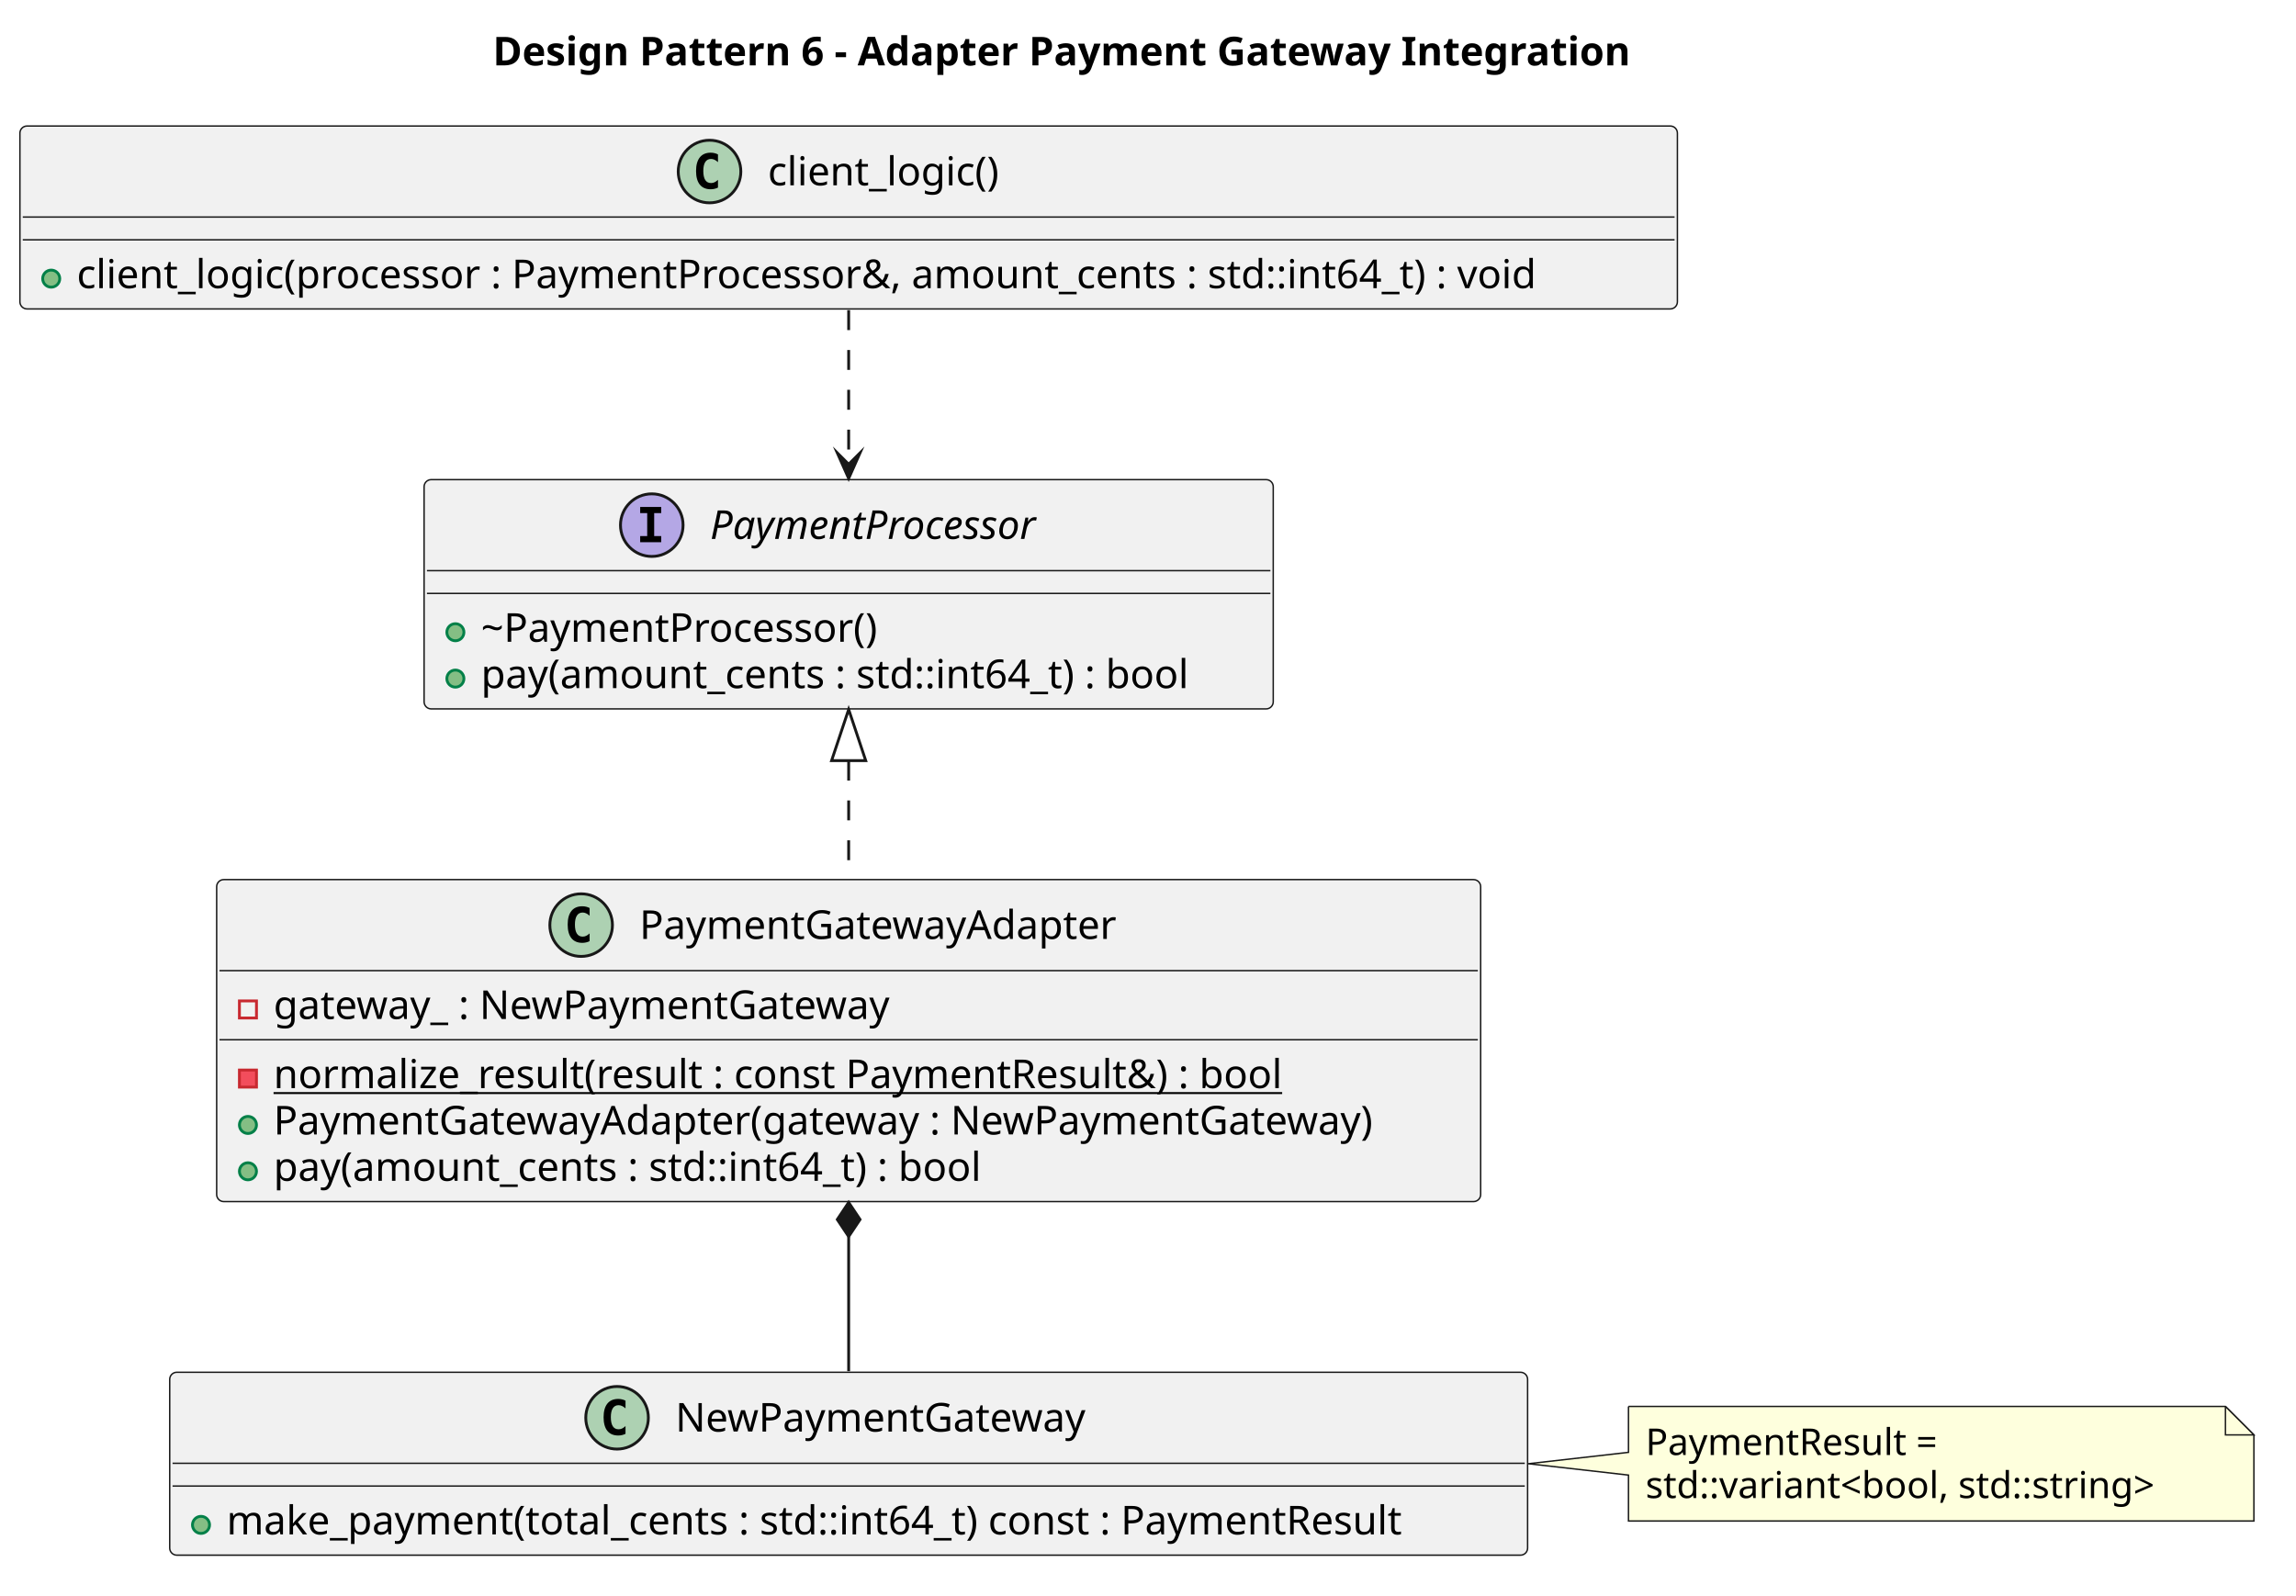
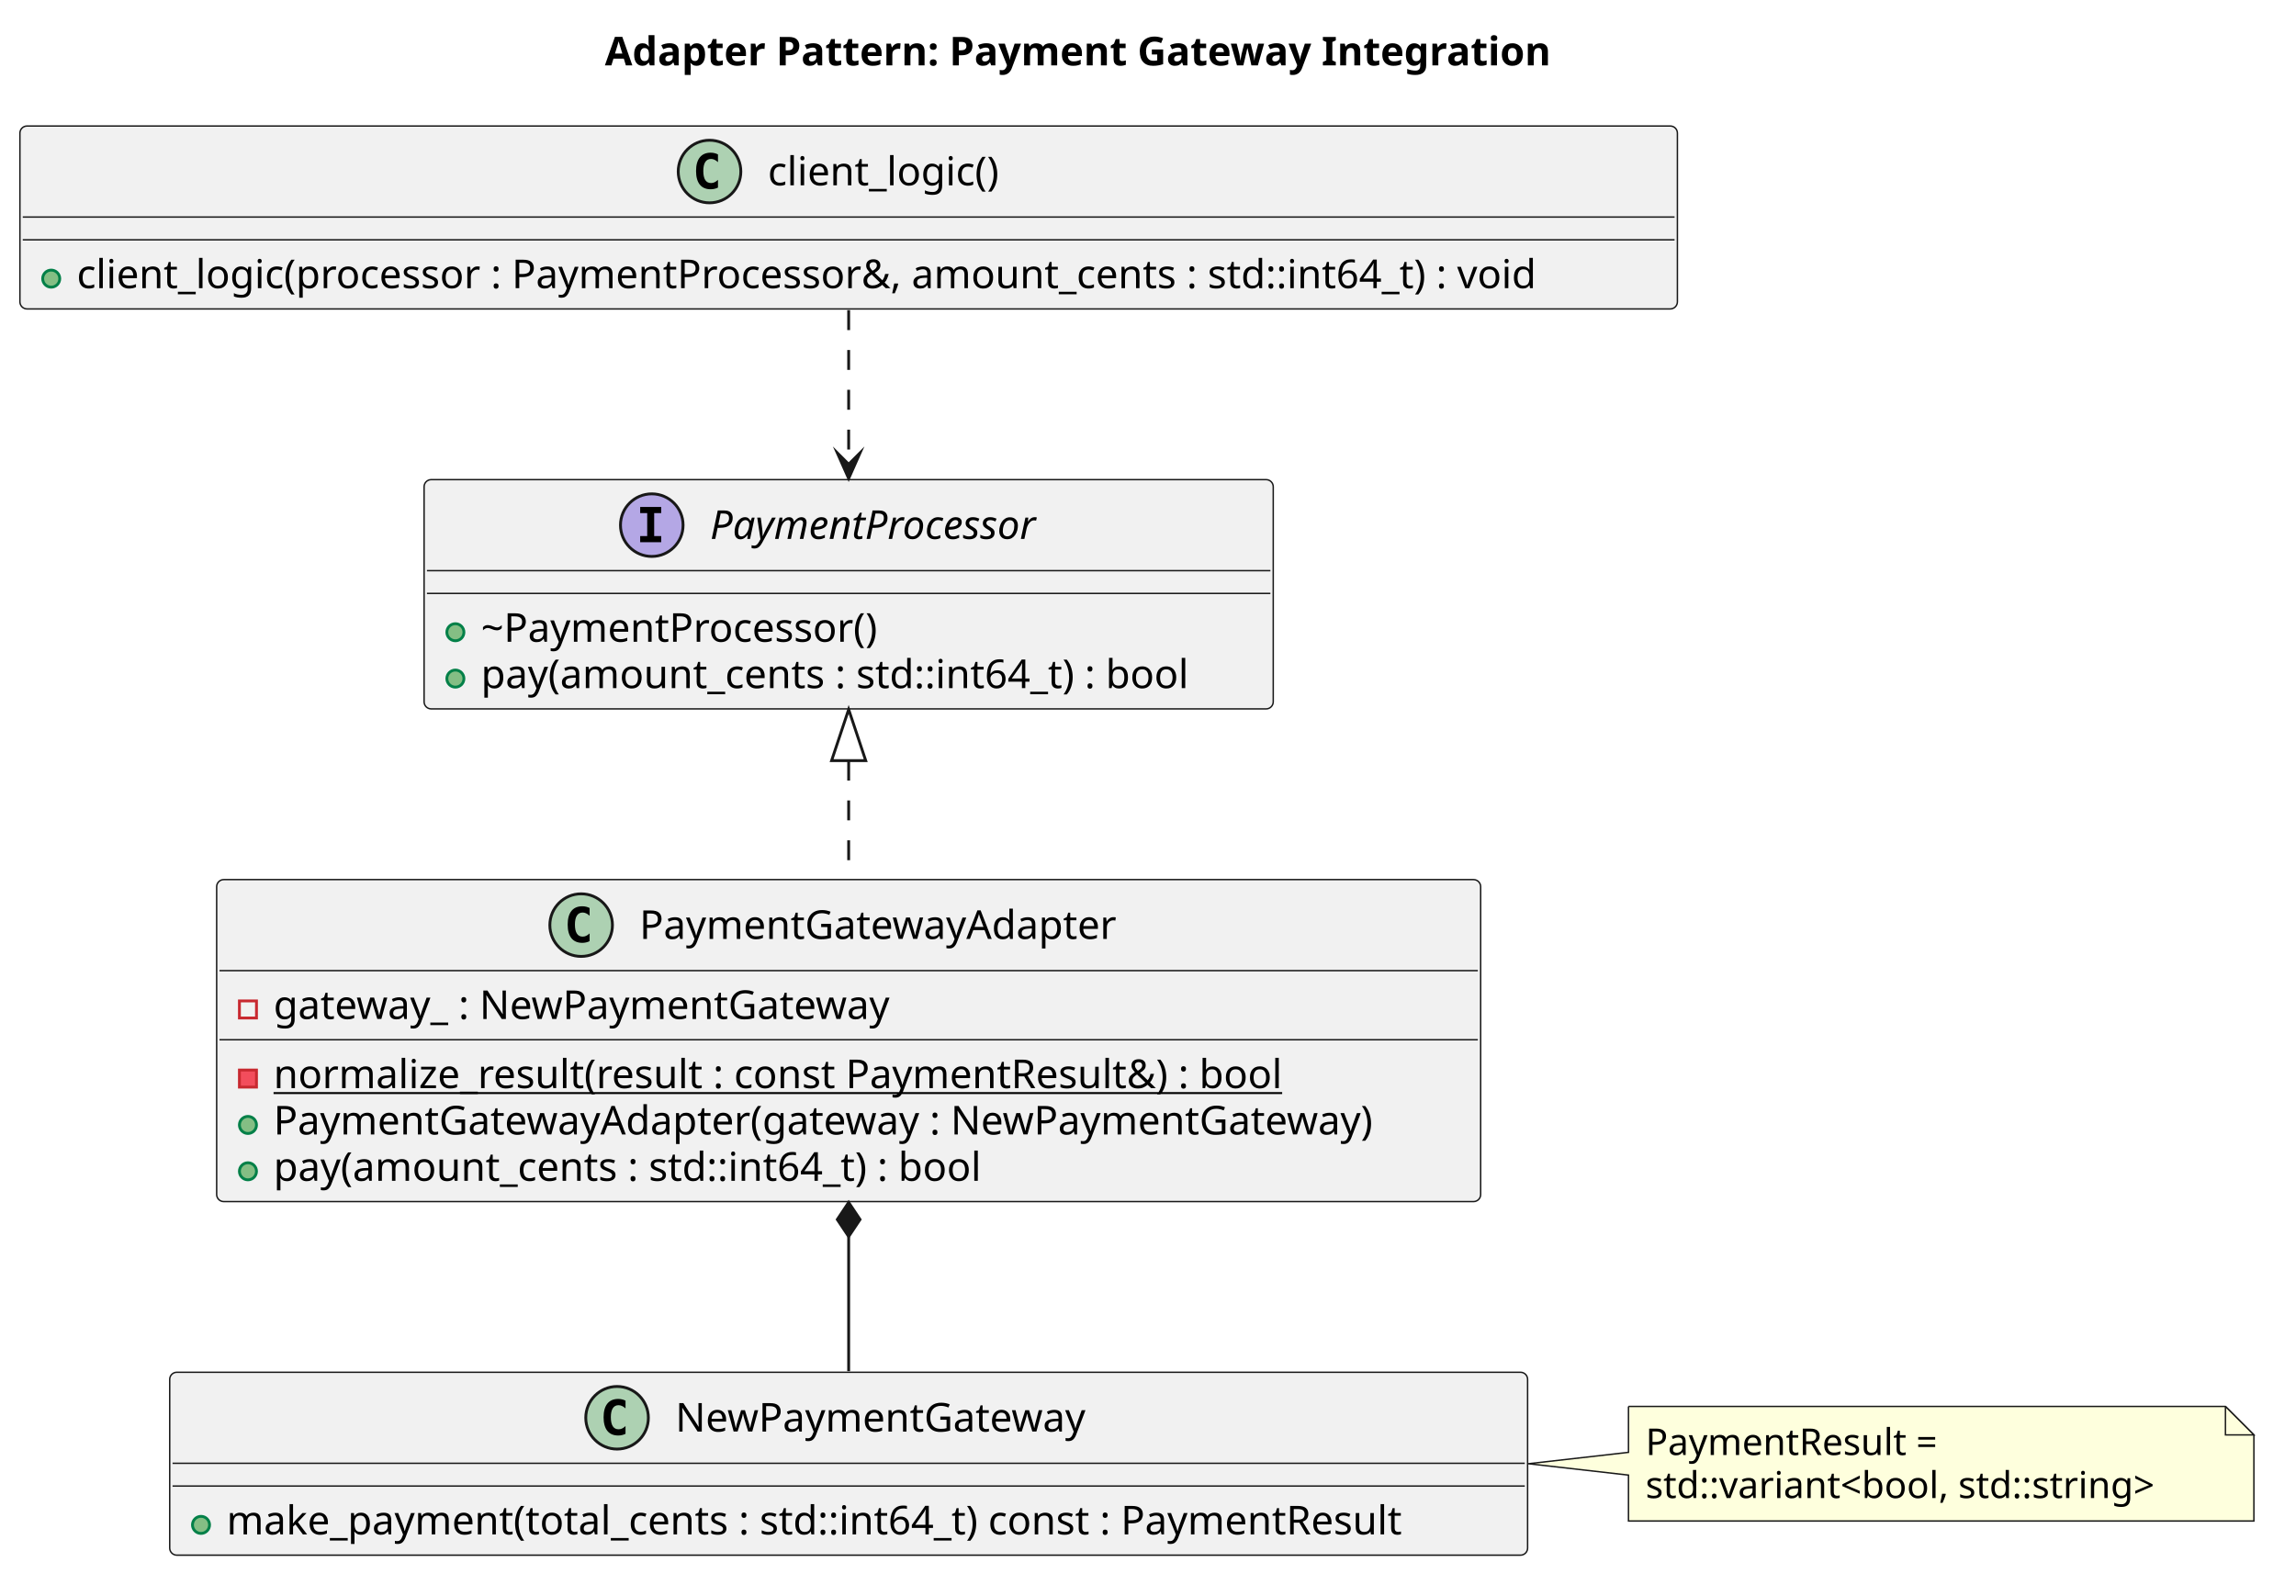
<svg xmlns="http://www.w3.org/2000/svg" version="1.1" data-diagram-type="CLASS" style="width:807px;height:561px;background:#FFFFFF;" width="807px" height="561px" viewBox="0 0 807 561" zoomAndPan="magnify" preserveAspectRatio="none" contentStyleType="text/css">
  <defs />
  <g font-family="sans-serif" lengthAdjust="spacing">
    <g class="title" data-source-line="1">
-       <text x="173.199" y="22.995" fill="#000" font-size="14" textLength="453.804" font-weight="700">Design Pattern 6 - Adapter Payment Gateway Integration</text>
+       <text x="212.605" y="22.995" fill="#000" font-size="14" textLength="374.992" font-weight="700">Adapter Pattern: Payment Gateway Integration</text>
    </g>
    <g class="entity" data-qualified-name="PaymentProcessor" id="ent0001" data-source-line="3">
      <rect x="149.06" y="168.597" width="298.46" height="80.594" fill="#F1F1F1" style="stroke:#181818;stroke-width:0.5;" rx="2.5" ry="2.5" />
      <ellipse cx="229.088" cy="184.597" rx="11" ry="11" fill="#B4A7E5" style="stroke:#181818;stroke-width:1;" />
      <path d="M225.01,180.363 L225.01,178.206 L232.401,178.206 L232.401,180.363 L229.932,180.363 L229.932,188.441 L232.401,188.441 L232.401,190.597 L225.01,190.597 L225.01,188.441 L227.479,188.441 L227.479,180.363 L225.01,180.363 Z " fill="#000" />
      <text x="249.588" y="189.444" fill="#000" font-size="14" textLength="129.903" font-style="italic">PaymentProcessor</text>
      <line x1="150.06" y1="200.597" x2="446.52" y2="200.597" style="stroke:#181818;stroke-width:0.5;" />
      <line x1="150.06" y1="208.597" x2="446.52" y2="208.597" style="stroke:#181818;stroke-width:0.5;" />
      <g data-visibility-modifier="PUBLIC_METHOD">
        <ellipse cx="160.06" cy="222.245" rx="3" ry="3" fill="#84BE84" style="stroke:#038048;stroke-width:1;" />
      </g>
      <text x="169.06" y="225.592" fill="#000" font-size="14" textLength="152.558">~PaymentProcessor()</text>
      <g data-visibility-modifier="PUBLIC_METHOD">
        <ellipse cx="160.06" cy="238.542" rx="3" ry="3" fill="#84BE84" style="stroke:#038048;stroke-width:1;" />
      </g>
      <text x="169.06" y="241.889" fill="#000" font-size="14" textLength="272.46">pay(amount_cents : std::int64_t) : bool</text>
    </g>
    <g class="entity" data-qualified-name="NewPaymentGateway" id="ent0002" data-source-line="8">
      <rect x="59.65" y="482.377" width="477.274" height="64.297" fill="#F1F1F1" style="stroke:#181818;stroke-width:0.5;" rx="2.5" ry="2.5" />
      <ellipse cx="216.887" cy="498.377" rx="11" ry="11" fill="#ADD1B2" style="stroke:#181818;stroke-width:1;" />
      <path d="M219.856,504.018 Q219.277,504.314 218.637,504.455 Q217.996,504.611 217.293,504.611 Q214.793,504.611 213.465,502.971 Q212.152,501.314 212.152,498.189 Q212.152,495.064 213.465,493.408 Q214.793,491.752 217.293,491.752 Q217.996,491.752 218.637,491.908 Q219.293,492.064 219.856,492.361 L219.856,495.08 Q219.231,494.502 218.637,494.236 Q218.043,493.955 217.418,493.955 Q216.074,493.955 215.387,495.033 Q214.699,496.096 214.699,498.189 Q214.699,500.283 215.387,501.361 Q216.074,502.424 217.418,502.424 Q218.043,502.424 218.637,502.158 Q219.231,501.877 219.856,501.299 L219.856,504.018 Z " fill="#000" />
      <text x="237.387" y="503.224" fill="#000" font-size="14" textLength="154.301">NewPaymentGateway</text>
      <line x1="60.65" y1="514.377" x2="535.924" y2="514.377" style="stroke:#181818;stroke-width:0.5;" />
      <line x1="60.65" y1="522.377" x2="535.924" y2="522.377" style="stroke:#181818;stroke-width:0.5;" />
      <g data-visibility-modifier="PUBLIC_METHOD">
        <ellipse cx="70.65" cy="536.025" rx="3" ry="3" fill="#84BE84" style="stroke:#038048;stroke-width:1;" />
      </g>
      <text x="79.65" y="539.372" fill="#000" font-size="14" textLength="451.274">make_payment(total_cents : std::int64_t) const : PaymentResult</text>
    </g>
    <g class="entity" data-qualified-name="PaymentGatewayAdapter" id="ent0003" data-source-line="12">
      <rect x="76.15" y="309.197" width="444.277" height="113.188" fill="#F1F1F1" style="stroke:#181818;stroke-width:0.5;" rx="2.5" ry="2.5" />
      <ellipse cx="204.262" cy="325.197" rx="11" ry="11" fill="#ADD1B2" style="stroke:#181818;stroke-width:1;" />
      <path d="M207.231,330.838 Q206.653,331.134 206.012,331.275 Q205.372,331.431 204.669,331.431 Q202.169,331.431 200.84,329.791 Q199.528,328.134 199.528,325.009 Q199.528,321.884 200.84,320.228 Q202.169,318.572 204.669,318.572 Q205.372,318.572 206.012,318.728 Q206.669,318.884 207.231,319.181 L207.231,321.9 Q206.606,321.322 206.012,321.056 Q205.419,320.775 204.794,320.775 Q203.45,320.775 202.762,321.853 Q202.075,322.916 202.075,325.009 Q202.075,327.103 202.762,328.181 Q203.45,329.244 204.794,329.244 Q205.419,329.244 206.012,328.978 Q206.606,328.697 207.231,328.119 L207.231,330.838 Z " fill="#000" />
      <text x="224.762" y="330.044" fill="#000" font-size="14" textLength="179.553">PaymentGatewayAdapter</text>
      <line x1="77.15" y1="341.197" x2="519.427" y2="341.197" style="stroke:#181818;stroke-width:0.5;" />
      <g data-visibility-modifier="PRIVATE_FIELD">
        <rect x="84.15" y="351.845" width="6" height="6" fill="none" style="stroke:#C82930;stroke-width:1;" />
      </g>
      <text x="96.15" y="358.192" fill="#000" font-size="14" textLength="234.801">gateway_ : NewPaymentGateway</text>
      <line x1="77.15" y1="365.494" x2="519.427" y2="365.494" style="stroke:#181818;stroke-width:0.5;" />
      <g data-visibility-modifier="PRIVATE_METHOD">
        <rect x="84.15" y="376.142" width="6" height="6" fill="#F24D5C" style="stroke:#C82930;stroke-width:1;" />
      </g>
      <text x="96.15" y="382.489" fill="#000" font-size="14" textLength="383.141" text-decoration="underline">normalize_result(result : const PaymentResult&amp;) : bool</text>
      <g data-visibility-modifier="PUBLIC_METHOD">
        <ellipse cx="87.15" cy="395.439" rx="3" ry="3" fill="#84BE84" style="stroke:#038048;stroke-width:1;" />
      </g>
      <text x="96.15" y="398.786" fill="#000" font-size="14" textLength="418.277">PaymentGatewayAdapter(gateway : NewPaymentGateway)</text>
      <g data-visibility-modifier="PUBLIC_METHOD">
        <ellipse cx="87.15" cy="411.736" rx="3" ry="3" fill="#84BE84" style="stroke:#038048;stroke-width:1;" />
      </g>
      <text x="96.15" y="415.083" fill="#000" font-size="14" textLength="272.46">pay(amount_cents : std::int64_t) : bool</text>
    </g>
    <g class="entity" data-qualified-name="ClientLogic" id="ent0004" data-source-line="19">
      <rect x="7" y="44.297" width="582.575" height="64.297" fill="#F1F1F1" style="stroke:#181818;stroke-width:0.5;" rx="2.5" ry="2.5" />
      <ellipse cx="249.385" cy="60.297" rx="11" ry="11" fill="#ADD1B2" style="stroke:#181818;stroke-width:1;" />
      <path d="M252.354,65.938 Q251.776,66.234 251.135,66.375 Q250.495,66.531 249.792,66.531 Q247.292,66.531 245.963,64.891 Q244.651,63.234 244.651,60.109 Q244.651,56.984 245.963,55.328 Q247.292,53.672 249.792,53.672 Q250.495,53.672 251.135,53.828 Q251.792,53.984 252.354,54.281 L252.354,57 Q251.729,56.422 251.135,56.156 Q250.542,55.875 249.917,55.875 Q248.573,55.875 247.885,56.953 Q247.198,58.016 247.198,60.109 Q247.198,62.203 247.885,63.281 Q248.573,64.344 249.917,64.344 Q250.542,64.344 251.135,64.078 Q251.729,63.797 252.354,63.219 L252.354,65.938 Z " fill="#000" />
      <text x="269.885" y="65.144" fill="#000" font-size="14" textLength="89.305">client_logic()</text>
      <line x1="8" y1="76.297" x2="588.575" y2="76.297" style="stroke:#181818;stroke-width:0.5;" />
      <line x1="8" y1="84.297" x2="588.575" y2="84.297" style="stroke:#181818;stroke-width:0.5;" />
      <g data-visibility-modifier="PUBLIC_METHOD">
        <ellipse cx="18" cy="97.945" rx="3" ry="3" fill="#84BE84" style="stroke:#038048;stroke-width:1;" />
      </g>
      <text x="27" y="101.292" fill="#000" font-size="14" textLength="556.575">client_logic(processor : PaymentProcessor&amp;, amount_cents : std::int64_t) : void</text>
    </g>
    <g class="entity" data-qualified-name="GMN8" id="ent0009" data-source-line="30">
      <path d="M572.38,494.397 L572.38,510.527 L537.16,514.527 L572.38,518.527 L572.38,534.663 A0,0 0 0 0 572.38,534.663 L792.201,534.663 A0,0 0 0 0 792.201,534.663 L792.201,504.397 L782.201,494.397 L572.38,494.397 A0,0 0 0 0 572.38,494.397" style="stroke:#181818;stroke-width:0.5;" fill="#FEFFDD" />
      <path d="M782.201,494.397 L782.201,504.397 L792.201,504.397 L782.201,494.397" style="stroke:#181818;stroke-width:0.5;" fill="#FEFFDD" />
      <text x="578.38" y="511.464" fill="#000" font-size="13" textLength="113.274">PaymentResult =</text>
      <text x="578.38" y="526.597" fill="#000" font-size="13" textLength="198.821">std::variant&lt;bool, std::string&gt;</text>
    </g>
    <g class="link" data-entity-1="ent0001" data-entity-2="ent0003" id="lnk5" data-source-line="23" data-link-type="extension">
      <path d="M298.29,267.377 C298.29,285.397 298.29,289.057 298.29,308.717" style="stroke:#181818;stroke-width:1;stroke-dasharray:7,7;" fill="none" id="PaymentProcessor-backto-PaymentGatewayAdapter" codeLine="23" />
      <polygon points="298.29,249.377,292.29,267.377,304.29,267.377,298.29,249.377" fill="none" style="stroke:#181818;stroke-width:1;stroke-linejoin:miter;stroke-miterlimit:10;" />
    </g>
    <g class="link" data-entity-1="ent0003" data-entity-2="ent0002" id="lnk6" data-source-line="25" data-link-type="composition">
      <path d="M298.29,434.677 C298.29,454.767 298.29,464.707 298.29,481.997" style="stroke:#181818;stroke-width:1;" fill="none" id="PaymentGatewayAdapter-backto-NewPaymentGateway" codeLine="25" />
      <polygon points="298.29,422.677,294.29,428.677,298.29,434.677,302.29,428.677,298.29,422.677" fill="#181818" style="stroke:#181818;stroke-width:1;stroke-linejoin:miter;stroke-miterlimit:10;" />
    </g>
    <g class="link" data-entity-1="ent0004" data-entity-2="ent0001" id="lnk7" data-source-line="27" data-link-type="dependency">
      <path d="M298.29,109.027 C298.29,126.827 298.29,144.217 298.29,163.197" style="stroke:#181818;stroke-width:1;stroke-dasharray:7,7;" fill="none" id="ClientLogic-to-PaymentProcessor" codeLine="27" />
      <polygon points="298.29,168.197,302.29,159.197,298.29,163.197,294.29,159.197,298.29,168.197" fill="#181818" style="stroke:#181818;stroke-width:1;stroke-linejoin:miter;stroke-miterlimit:10;" />
    </g>
  </g>
</svg>
